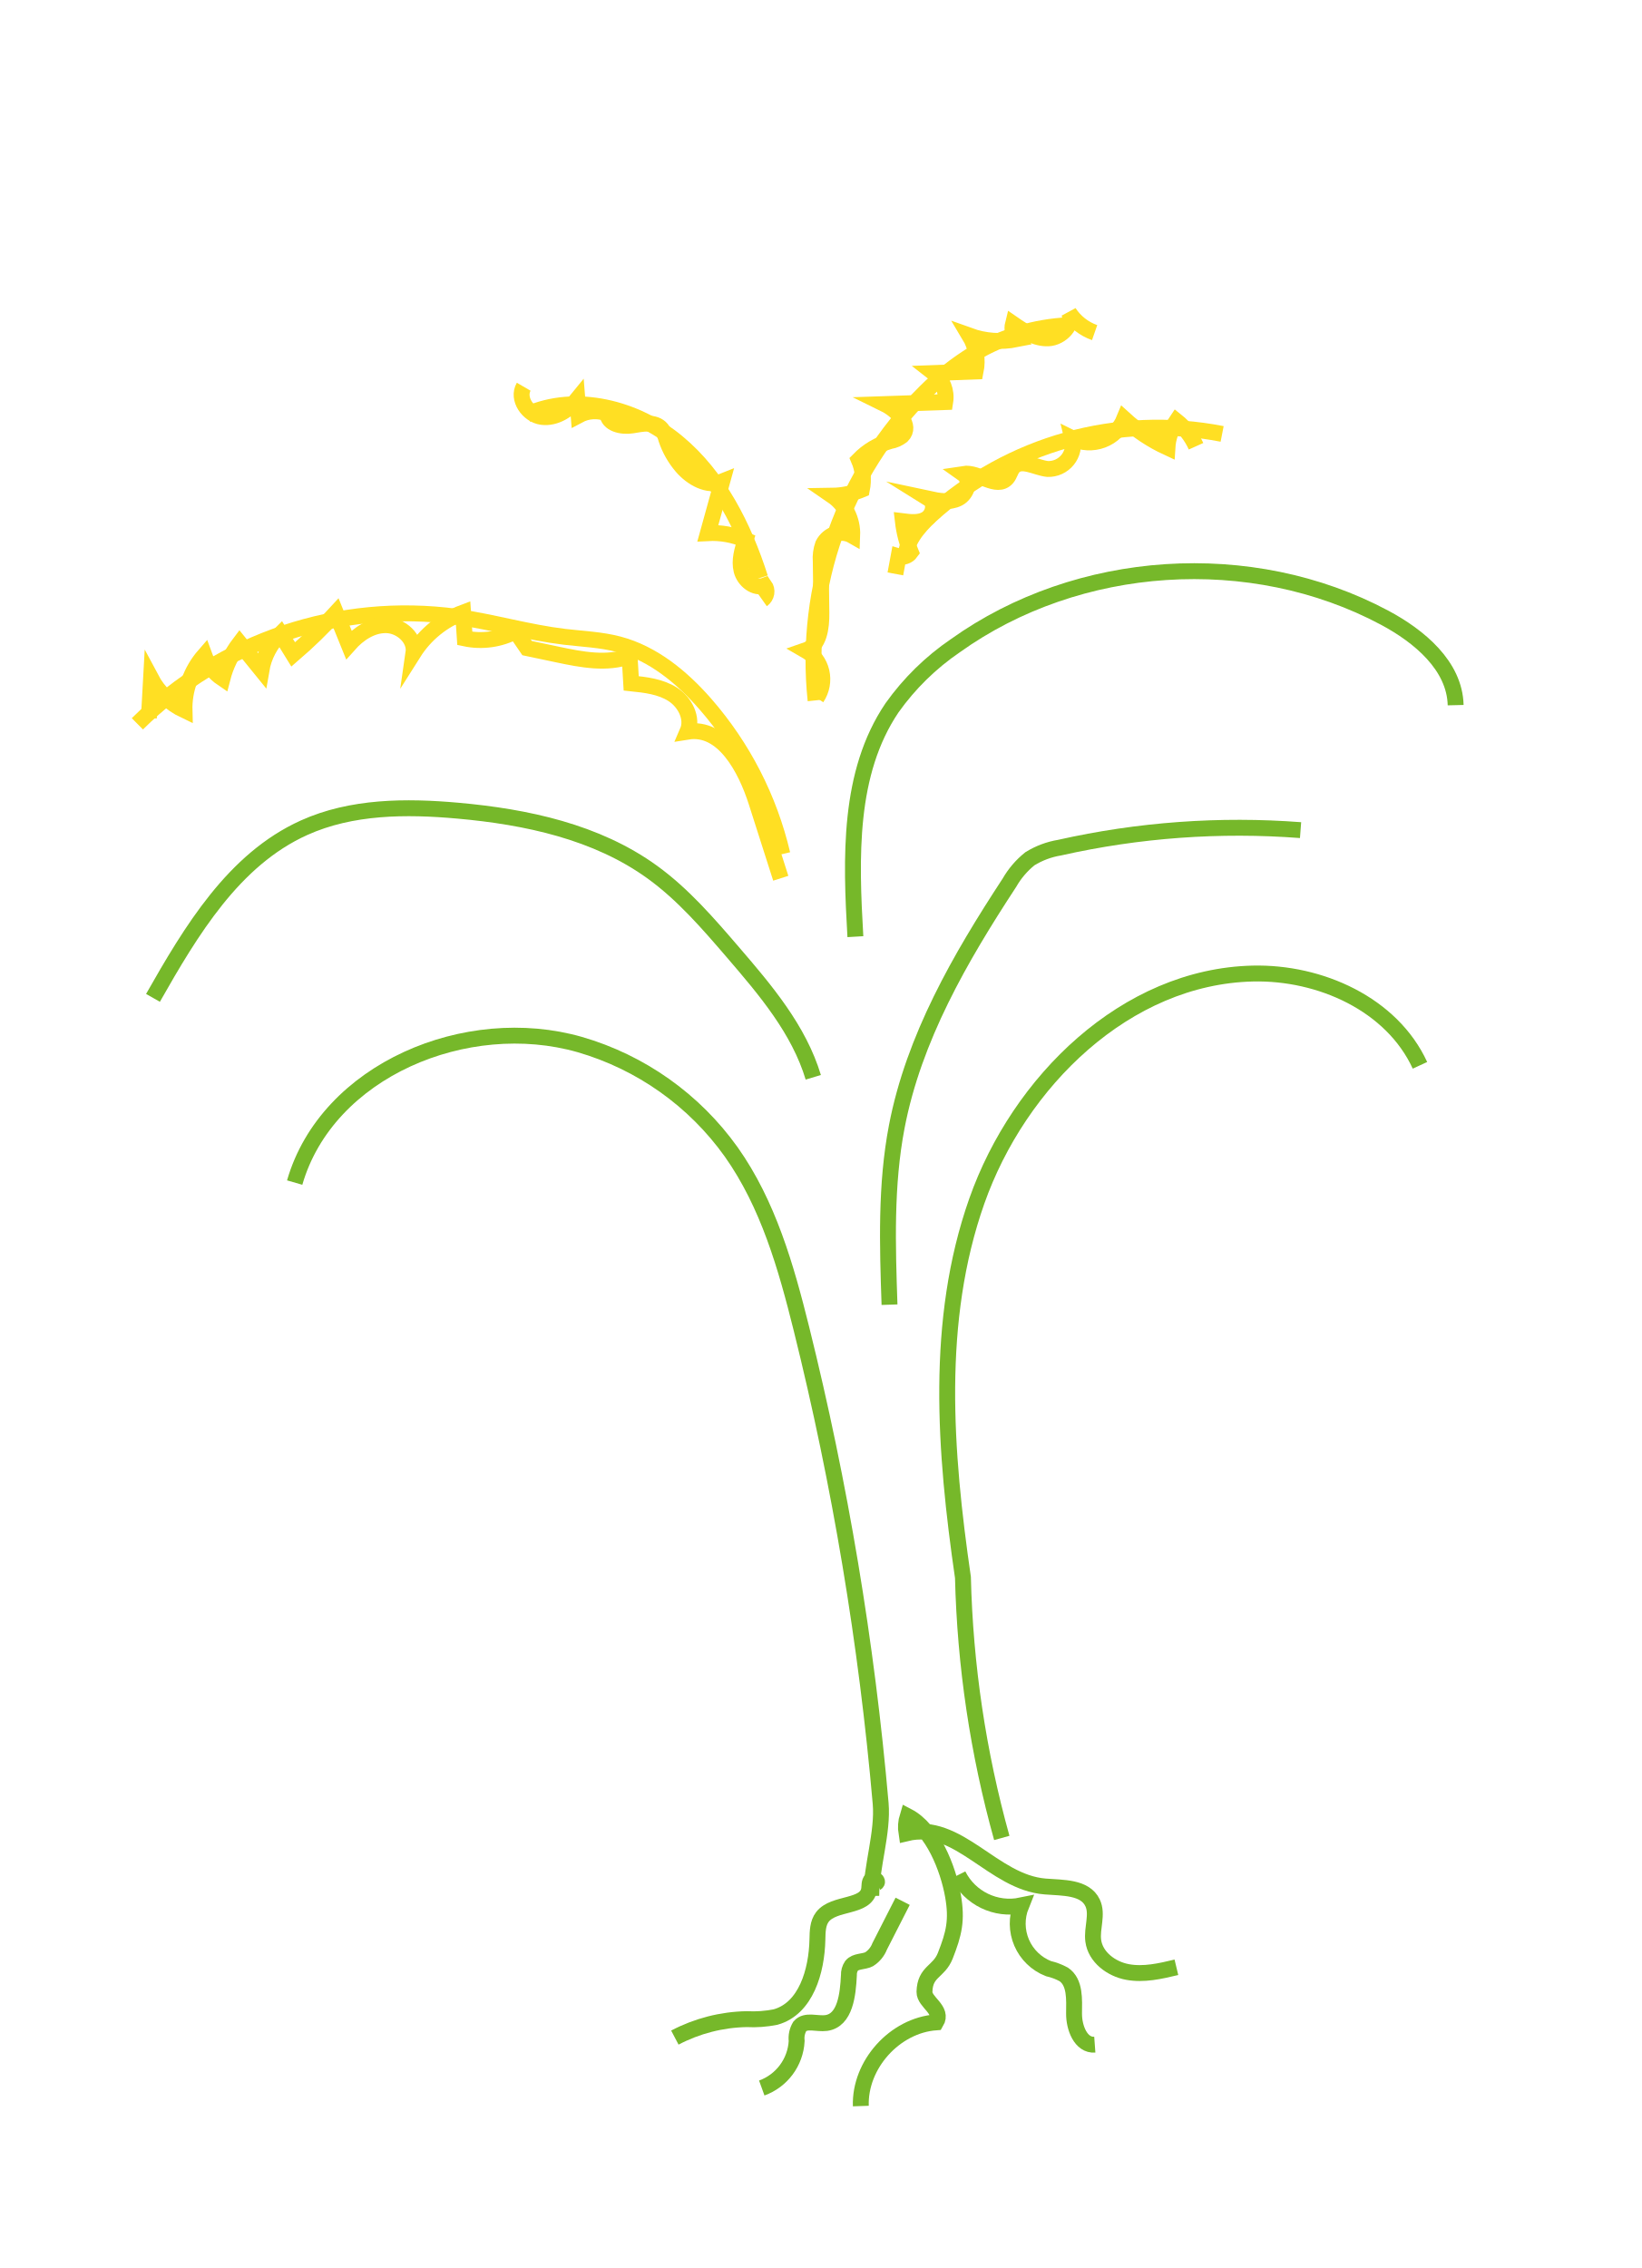
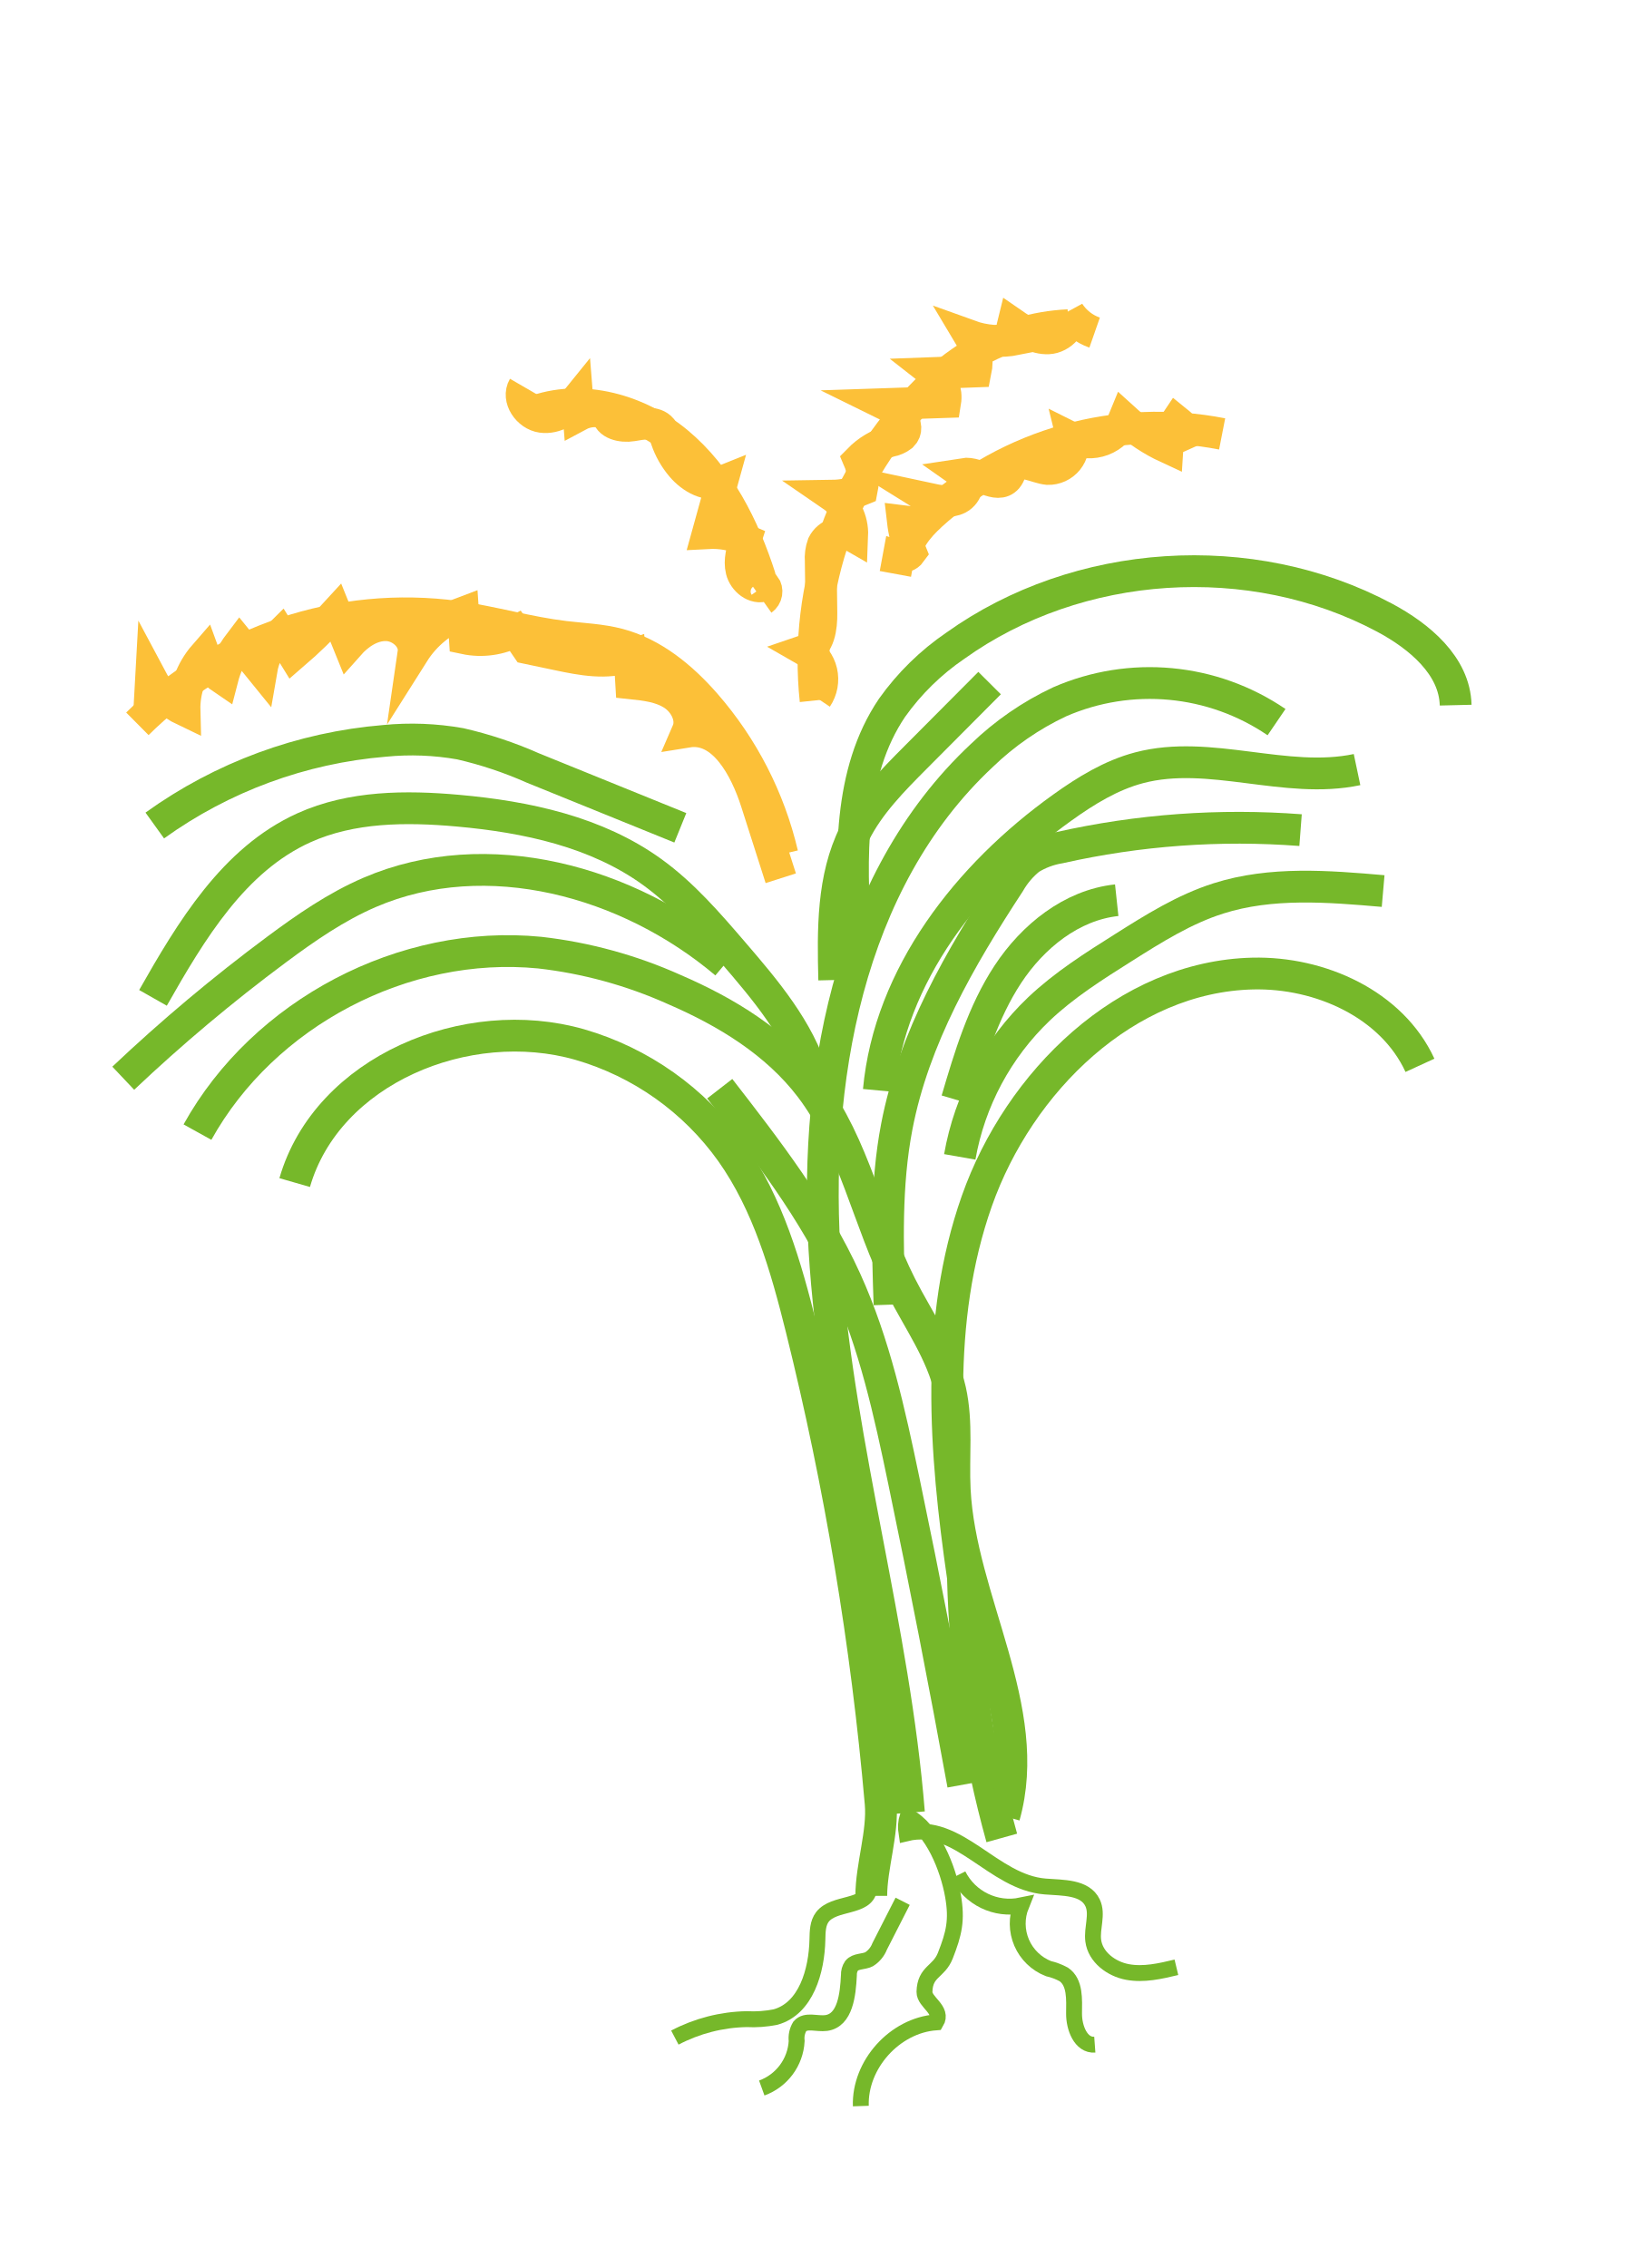
<svg xmlns="http://www.w3.org/2000/svg" id="Layer_1" data-name="Layer 1" width="109.332mm" height="151.024mm" viewBox="0 0 309.917 428.099">
-   <path d="M189.097,346.923a201.171,201.171,0,0,1-7.332-49.172c-3.44-23.691-5.346-48.472,2.619-71.047s28.155-42.38,52.088-42.941c12.705-.298,26.25,5.777,31.559,17.323" fill="none" stroke="#76b82a" stroke-miterlimit="10" stroke-width="3" />
-   <path d="M55.624,223.219c6.145-21.261,32.528-32.145,53.804-26.055a53.353,53.353,0,0,1,28.607,20.285c6.946,9.814,10.332,21.653,13.234,33.32a580.676,580.676,0,0,1,14.962,89.63c.479,5.489-1.768,11.942-1.768,17.452" fill="none" stroke="#76b82a" stroke-miterlimit="10" stroke-width="3" />
-   <path d="M167.904,246.267c-.378-11.233-.748-22.577,1.372-33.614,3.209-16.706,11.937-31.798,21.258-46.029a15.95,15.95,0,0,1,3.877-4.532,15.405,15.405,0,0,1,5.589-2.093,154.011,154.011,0,0,1,45.493-3.308" fill="none" stroke="#76b82a" stroke-miterlimit="10" stroke-width="3" />
-   <path d="M153.513,203.346c-2.717-9.023-9.021-16.453-15.166-23.597-4.674-5.435-9.405-10.923-15.211-15.127-10.515-7.615-23.749-10.443-36.68-11.601-9.824-.88-20.089-.833-29.078,3.226-13.275,5.994-21.306,19.441-28.501,32.106" fill="none" stroke="#76b82a" stroke-miterlimit="10" stroke-width="3" />
-   <path d="M161.461,176.801c-.86-14.839-1.407-30.89,6.919-43.202a47.46,47.46,0,0,1,11.945-11.714c23.187-16.582,55.864-18.721,81.015-5.302,6.572,3.506,13.249,9.072,13.428,16.518" fill="none" stroke="#76b82a" stroke-miterlimit="10" stroke-width="3" />
-   <path d="M147.68,161.21a66.067,66.067,0,0,0-14.535-28.316c-4.433-5.068-9.878-9.569-16.388-11.288-3.315-.875-6.775-.996-10.18-1.402-6.845-.817-13.503-2.794-20.325-3.778a71.915,71.915,0,0,0-60.321,20.199" fill="none" stroke="#ffdf23" stroke-miterlimit="10" stroke-width="3" />
-   <path d="M153.952,132.203A71.448,71.448,0,0,1,174.65,73.99a49.628,49.628,0,0,1,9.196-7.252,38.458,38.458,0,0,1,17.82-5.358" fill="none" stroke="#ffdf23" stroke-miterlimit="10" stroke-width="3" />
-   <path d="M143.493,109.078c-3.096-9.655-7.843-19.127-15.645-25.602s-19.13-9.377-28.386-5.239" fill="none" stroke="#ffdf23" stroke-miterlimit="10" stroke-width="3" />
-   <path d="M170.889,105.814c-.11-3.366,2.329-6.238,4.799-8.527A63.569,63.569,0,0,1,230.69,81.905" fill="none" stroke="#ffdf23" stroke-miterlimit="10" stroke-width="3" />
+   <path d="M189.097,346.923a201.171,201.171,0,0,1-7.332-49.172c-3.44-23.691-5.346-48.472,2.619-71.047s28.155-42.38,52.088-42.941c12.705-.298,26.25,5.777,31.559,17.323" fill="none" stroke="#76b82a" stroke-miterlimit="10" stroke-width="6" />
+   <path d="M55.624,223.219c6.145-21.261,32.528-32.145,53.804-26.055a53.353,53.353,0,0,1,28.607,20.285c6.946,9.814,10.332,21.653,13.234,33.32a580.676,580.676,0,0,1,14.962,89.63c.479,5.489-1.768,11.942-1.768,17.452" fill="none" stroke="#76b82a" stroke-miterlimit="10" stroke-width="6" />
+   <path d="M167.904,246.267c-.378-11.233-.748-22.577,1.372-33.614,3.209-16.706,11.937-31.798,21.258-46.029a15.95,15.95,0,0,1,3.877-4.532,15.405,15.405,0,0,1,5.589-2.093,154.011,154.011,0,0,1,45.493-3.308" fill="none" stroke="#76b82a" stroke-miterlimit="10" stroke-width="6" />
+   <path d="M153.513,203.346c-2.717-9.023-9.021-16.453-15.166-23.597-4.674-5.435-9.405-10.923-15.211-15.127-10.515-7.615-23.749-10.443-36.68-11.601-9.824-.88-20.089-.833-29.078,3.226-13.275,5.994-21.306,19.441-28.501,32.106" fill="none" stroke="#76b82a" stroke-miterlimit="10" stroke-width="6" />
+   <path d="M161.461,176.801c-.86-14.839-1.407-30.89,6.919-43.202a47.46,47.46,0,0,1,11.945-11.714c23.187-16.582,55.864-18.721,81.015-5.302,6.572,3.506,13.249,9.072,13.428,16.518" fill="none" stroke="#76b82a" stroke-miterlimit="10" stroke-width="6" />
+   <path d="M147.68,161.21a66.067,66.067,0,0,0-14.535-28.316c-4.433-5.068-9.878-9.569-16.388-11.288-3.315-.875-6.775-.996-10.18-1.402-6.845-.817-13.503-2.794-20.325-3.778a71.915,71.915,0,0,0-60.321,20.199" fill="none" stroke="#fcc038" stroke-miterlimit="10" stroke-width="6" />
+   <path d="M153.952,132.203A71.448,71.448,0,0,1,174.65,73.99a49.628,49.628,0,0,1,9.196-7.252,38.458,38.458,0,0,1,17.82-5.358" fill="none" stroke="#fcc038" stroke-miterlimit="10" stroke-width="6" />
+   <path d="M143.493,109.078c-3.096-9.655-7.843-19.127-15.645-25.602s-19.13-9.377-28.386-5.239" fill="none" stroke="#fcc038" stroke-miterlimit="10" stroke-width="6" />
+   <path d="M170.889,105.814c-.11-3.366,2.329-6.238,4.799-8.527A63.569,63.569,0,0,1,230.69,81.905" fill="none" stroke="#fcc038" stroke-miterlimit="10" stroke-width="6" />
  <path d="M222.058,371.338c-3.032.726-6.173,1.456-9.239.886s-6.051-2.808-6.457-5.899c-.314-2.393.906-4.979-.13-7.16-1.426-3.001-5.624-2.815-8.946-3.077-9.901-.787-16.338-12.443-26.189-10.044a7.131,7.131,0,0,1,.225-3.232c4.747,2.462,7.647,9.849,8.56,15.016.82,4.638.188,7.163-1.449,11.331-1.225,3.119-3.837,2.895-3.929,6.816-.046,1.977,3.615,3.377,2.19,5.755-7.805.567-14.469,7.98-14.205,15.801" fill="none" stroke="#76b82a" stroke-miterlimit="10" stroke-width="3" />
  <path d="M127.386,384.608a30.364,30.364,0,0,1,13.551-3.483,21.713,21.713,0,0,0,5.459-.395c5.735-1.598,7.774-8.68,7.899-14.632.031-1.484.043-3.092.95-4.268,2.191-2.842,8.279-1.661,8.813-5.21.095-.631-.021-1.369.426-1.825s1.462.312.914.64" fill="none" stroke="#76b82a" stroke-miterlimit="10" stroke-width="3" />
  <path d="M206.655,385.945c-2.652.194-3.941-3.226-3.917-5.885s.252-5.873-1.941-7.376a11.581,11.581,0,0,0-2.902-1.097,9.133,9.133,0,0,1-5.126-11.924,10.844,10.844,0,0,1-11.897-5.75" fill="none" stroke="#76b82a" stroke-miterlimit="10" stroke-width="3" />
  <path d="M143.791,394.125a10.003,10.003,0,0,0,6.588-8.868,4.385,4.385,0,0,1,.586-2.764c1.126-1.323,3.267-.402,4.988-.637,3.598-.491,4.105-5.37,4.285-8.998a3.012,3.012,0,0,1,.512-1.82c.761-.912,2.218-.692,3.288-1.209a5.042,5.042,0,0,0,2.014-2.454l4.332-8.495" fill="none" stroke="#76b82a" stroke-miterlimit="10" stroke-width="3" />
-   <path d="M98.856,72.998c-1.31,2.26.819,5.346,3.409,5.693s5.079-1.288,6.715-3.325l.24,3.031a6.473,6.473,0,0,1,5.433-.322c.069,1.959,2.733,2.552,4.666,2.231s4.285-.831,5.556.662a5.854,5.854,0,0,1,.909,1.982,15.649,15.649,0,0,0,2.872,5.064c1.887,2.225,4.952,3.974,7.658,2.882l-2.694,9.734a15.723,15.723,0,0,1,7.103,1.279c-.612,1.866-1.231,3.855-.754,5.76s2.523,3.554,4.359,2.859a1.918,1.918,0,0,1-.45,2.679" fill="none" stroke="#ffdf23" stroke-miterlimit="10" stroke-width="3" />
-   <path d="M206.622,62.783a9.554,9.554,0,0,1-4.859-3.815c.997,2.24-1.427,4.787-3.877,4.893s-4.661-1.348-6.678-2.742a3.209,3.209,0,0,0,.699,2.912,16.532,16.532,0,0,1-8.895-.659,9.406,9.406,0,0,1,1.152,6.746l-7.893.29a5.785,5.785,0,0,1,2.149,5.483l-11.43.384c2.412,1.184,5.189,4.112,3.273,5.994a5.059,5.059,0,0,1-2.258.99,13.428,13.428,0,0,0-5.893,3.527,9.448,9.448,0,0,1,.582,5.628,15.234,15.234,0,0,1-5.604,1.157,8.709,8.709,0,0,1,3.776,7.542,3.963,3.963,0,0,0-5.518,1.651,7.629,7.629,0,0,0-.423,3.216l.122,9.713c.035,2.745-.389,6.182-2.987,7.068a6.275,6.275,0,0,1,2.093,8.957" fill="none" stroke="#ffdf23" stroke-miterlimit="10" stroke-width="3" />
-   <path d="M28.099,135.537l.415-7.473a13.86,13.86,0,0,0,6.314,6.031,15.212,15.212,0,0,1,3.741-10.397,8.966,8.966,0,0,0,3.418,4.385,18.745,18.745,0,0,1,3.244-6.694l4.122,5.078a12.457,12.457,0,0,1,3.591-6.835l2.403,3.898a91.421,91.421,0,0,0,8.06-7.837l2.432,6.008c1.827-2.064,4.348-3.765,7.104-3.697s5.504,2.512,5.107,5.24a18.935,18.935,0,0,1,9.36-7.62l.326,4.877a14.189,14.189,0,0,0,9.589-1.342L99.5,122.337l5.8,1.224c4.479.946,9.242,1.874,13.54.299l.304,5.125c2.724.285,5.562.608,7.862,2.094s3.854,4.516,2.761,7.028c6.703-1.091,10.948,6.819,13.015,13.288l4.596,14.381" fill="none" stroke="#ffdf23" stroke-miterlimit="10" stroke-width="3" />
-   <path d="M225.764,84.234a12.86,12.86,0,0,0-3.691-4.769,9.998,9.998,0,0,0-1.709,5.017,32.029,32.029,0,0,1-8.159-5.415,7.111,7.111,0,0,1-9.786,3.688,4.652,4.652,0,0,1-4.656,5.77c-2.28-.233-4.982-2.054-6.502-.338-.52.588-.66,1.437-1.17,2.034-1.907,2.229-5.388-1.239-8.285-.776,1.543,1.09.772,3.768-.91,4.628s-3.702.484-5.549.087c1.292.805.823,2.989-.474,3.787s-2.943.633-4.453.441a22.056,22.056,0,0,0,1.506,5.852,2.094,2.094,0,0,1-2.304.78l-.611,3.308" fill="none" stroke="#ffdf23" stroke-miterlimit="10" stroke-width="3" />
+   <path d="M98.856,72.998c-1.31,2.26.819,5.346,3.409,5.693s5.079-1.288,6.715-3.325l.24,3.031a6.473,6.473,0,0,1,5.433-.322c.069,1.959,2.733,2.552,4.666,2.231s4.285-.831,5.556.662a5.854,5.854,0,0,1,.909,1.982,15.649,15.649,0,0,0,2.872,5.064c1.887,2.225,4.952,3.974,7.658,2.882l-2.694,9.734a15.723,15.723,0,0,1,7.103,1.279c-.612,1.866-1.231,3.855-.754,5.76s2.523,3.554,4.359,2.859a1.918,1.918,0,0,1-.45,2.679" fill="none" stroke="#fcc038" stroke-miterlimit="10" stroke-width="6" />
+   <path d="M206.622,62.783a9.554,9.554,0,0,1-4.859-3.815c.997,2.24-1.427,4.787-3.877,4.893s-4.661-1.348-6.678-2.742a3.209,3.209,0,0,0,.699,2.912,16.532,16.532,0,0,1-8.895-.659,9.406,9.406,0,0,1,1.152,6.746l-7.893.29a5.785,5.785,0,0,1,2.149,5.483l-11.43.384c2.412,1.184,5.189,4.112,3.273,5.994a5.059,5.059,0,0,1-2.258.99,13.428,13.428,0,0,0-5.893,3.527,9.448,9.448,0,0,1,.582,5.628,15.234,15.234,0,0,1-5.604,1.157,8.709,8.709,0,0,1,3.776,7.542,3.963,3.963,0,0,0-5.518,1.651,7.629,7.629,0,0,0-.423,3.216l.122,9.713c.035,2.745-.389,6.182-2.987,7.068a6.275,6.275,0,0,1,2.093,8.957" fill="none" stroke="#fcc038" stroke-miterlimit="10" stroke-width="6" />
+   <path d="M28.099,135.537l.415-7.473a13.86,13.86,0,0,0,6.314,6.031,15.212,15.212,0,0,1,3.741-10.397,8.966,8.966,0,0,0,3.418,4.385,18.745,18.745,0,0,1,3.244-6.694l4.122,5.078a12.457,12.457,0,0,1,3.591-6.835l2.403,3.898a91.421,91.421,0,0,0,8.06-7.837l2.432,6.008c1.827-2.064,4.348-3.765,7.104-3.697s5.504,2.512,5.107,5.24a18.935,18.935,0,0,1,9.36-7.62l.326,4.877a14.189,14.189,0,0,0,9.589-1.342L99.5,122.337l5.8,1.224c4.479.946,9.242,1.874,13.54.299l.304,5.125c2.724.285,5.562.608,7.862,2.094s3.854,4.516,2.761,7.028c6.703-1.091,10.948,6.819,13.015,13.288l4.596,14.381" fill="none" stroke="#fcc038" stroke-miterlimit="10" stroke-width="6" />
+   <path d="M225.764,84.234a12.86,12.86,0,0,0-3.691-4.769,9.998,9.998,0,0,0-1.709,5.017,32.029,32.029,0,0,1-8.159-5.415,7.111,7.111,0,0,1-9.786,3.688,4.652,4.652,0,0,1-4.656,5.77c-2.28-.233-4.982-2.054-6.502-.338-.52.588-.66,1.437-1.17,2.034-1.907,2.229-5.388-1.239-8.285-.776,1.543,1.09.772,3.768-.91,4.628s-3.702.484-5.549.087c1.292.805.823,2.989-.474,3.787s-2.943.633-4.453.441a22.056,22.056,0,0,0,1.506,5.852,2.094,2.094,0,0,1-2.304.78l-.611,3.308" fill="none" stroke="#fcc038" stroke-miterlimit="10" stroke-width="6" />
+   <path d="M240.959,136.306a42.532,42.532,0,0,0-40.95-3.832,54.478,54.478,0,0,0-14.705,10.151c-25.386,23.772-32.075,61.766-29.467,96.446S168.8,307.488,171.573,342.155" fill="none" stroke="#76b82a" stroke-miterlimit="10" stroke-width="6" />
+   <path d="M29.216,155.819a86.476,86.476,0,0,1,43.376-15.976,52.392,52.392,0,0,1,14.287.551,75.257,75.257,0,0,1,13.663,4.55l23.451,9.514,4.424,1.795" fill="none" stroke="#76b82a" stroke-miterlimit="10" stroke-width="6" />
+   <path d="M37.274,213.695c12.491-22.506,38.985-36.402,64.602-33.881a85.593,85.593,0,0,1,25.352,6.942c9.82,4.234,19.296,9.992,25.768,18.505,8.322,10.946,10.813,25.167,17.04,37.427,3.314,6.526,7.75,12.642,9.342,19.786,1.362,6.113.521,12.478.835,18.733,1.056,20.978,15.035,41.387,9.34,61.605" fill="none" stroke="#76b82a" stroke-miterlimit="10" stroke-width="6" />
+   <path d="M261.08,168.193c-10.411-.905-21.144-1.777-31.103,1.391-6.436,2.047-12.227,5.688-17.938,9.293-5.557,3.506-11.154,7.044-15.921,11.565A50.714,50.714,0,0,0,181.164,218.367" fill="none" stroke="#76b82a" stroke-miterlimit="10" stroke-width="6" />
+   <path d="M135.858,205.5c8.856,11.417,17.794,22.968,23.773,36.123,5.456,12.003,8.293,25.003,10.981,37.911q5.956,28.594,11.191,57.331" fill="none" stroke="#76b82a" stroke-miterlimit="10" stroke-width="6" />
+   <path d="M256.155,145.266c-13.492,2.848-27.788-3.861-41.123-.348-5.295,1.395-10.05,4.325-14.502,7.513-17.796,12.743-32.621,31.608-34.646,53.402" fill="none" stroke="#76b82a" stroke-miterlimit="10" stroke-width="6" />
+   <path d="M23.265,203.52a319.002,319.002,0,0,1,28.924-24.277c5.543-4.118,11.269-8.085,17.613-10.813,22.09-9.5,48.805-2.132,67.165,13.396" fill="none" stroke="#76b82a" stroke-miterlimit="10" stroke-width="6" />
+   <path d="M210.791,169.92c-8.516.911-15.848,6.832-20.552,13.989s-7.19,15.506-9.616,23.72" fill="none" stroke="#76b82a" stroke-miterlimit="10" stroke-width="6" />
+   <path d="M186.796,128.937l-13.975,14.038c-4.346,4.366-8.767,8.834-11.521,14.344-4.206,8.417-4.064,18.26-3.831,27.666" fill="none" stroke="#76b82a" stroke-miterlimit="10" stroke-width="6" />
</svg>
